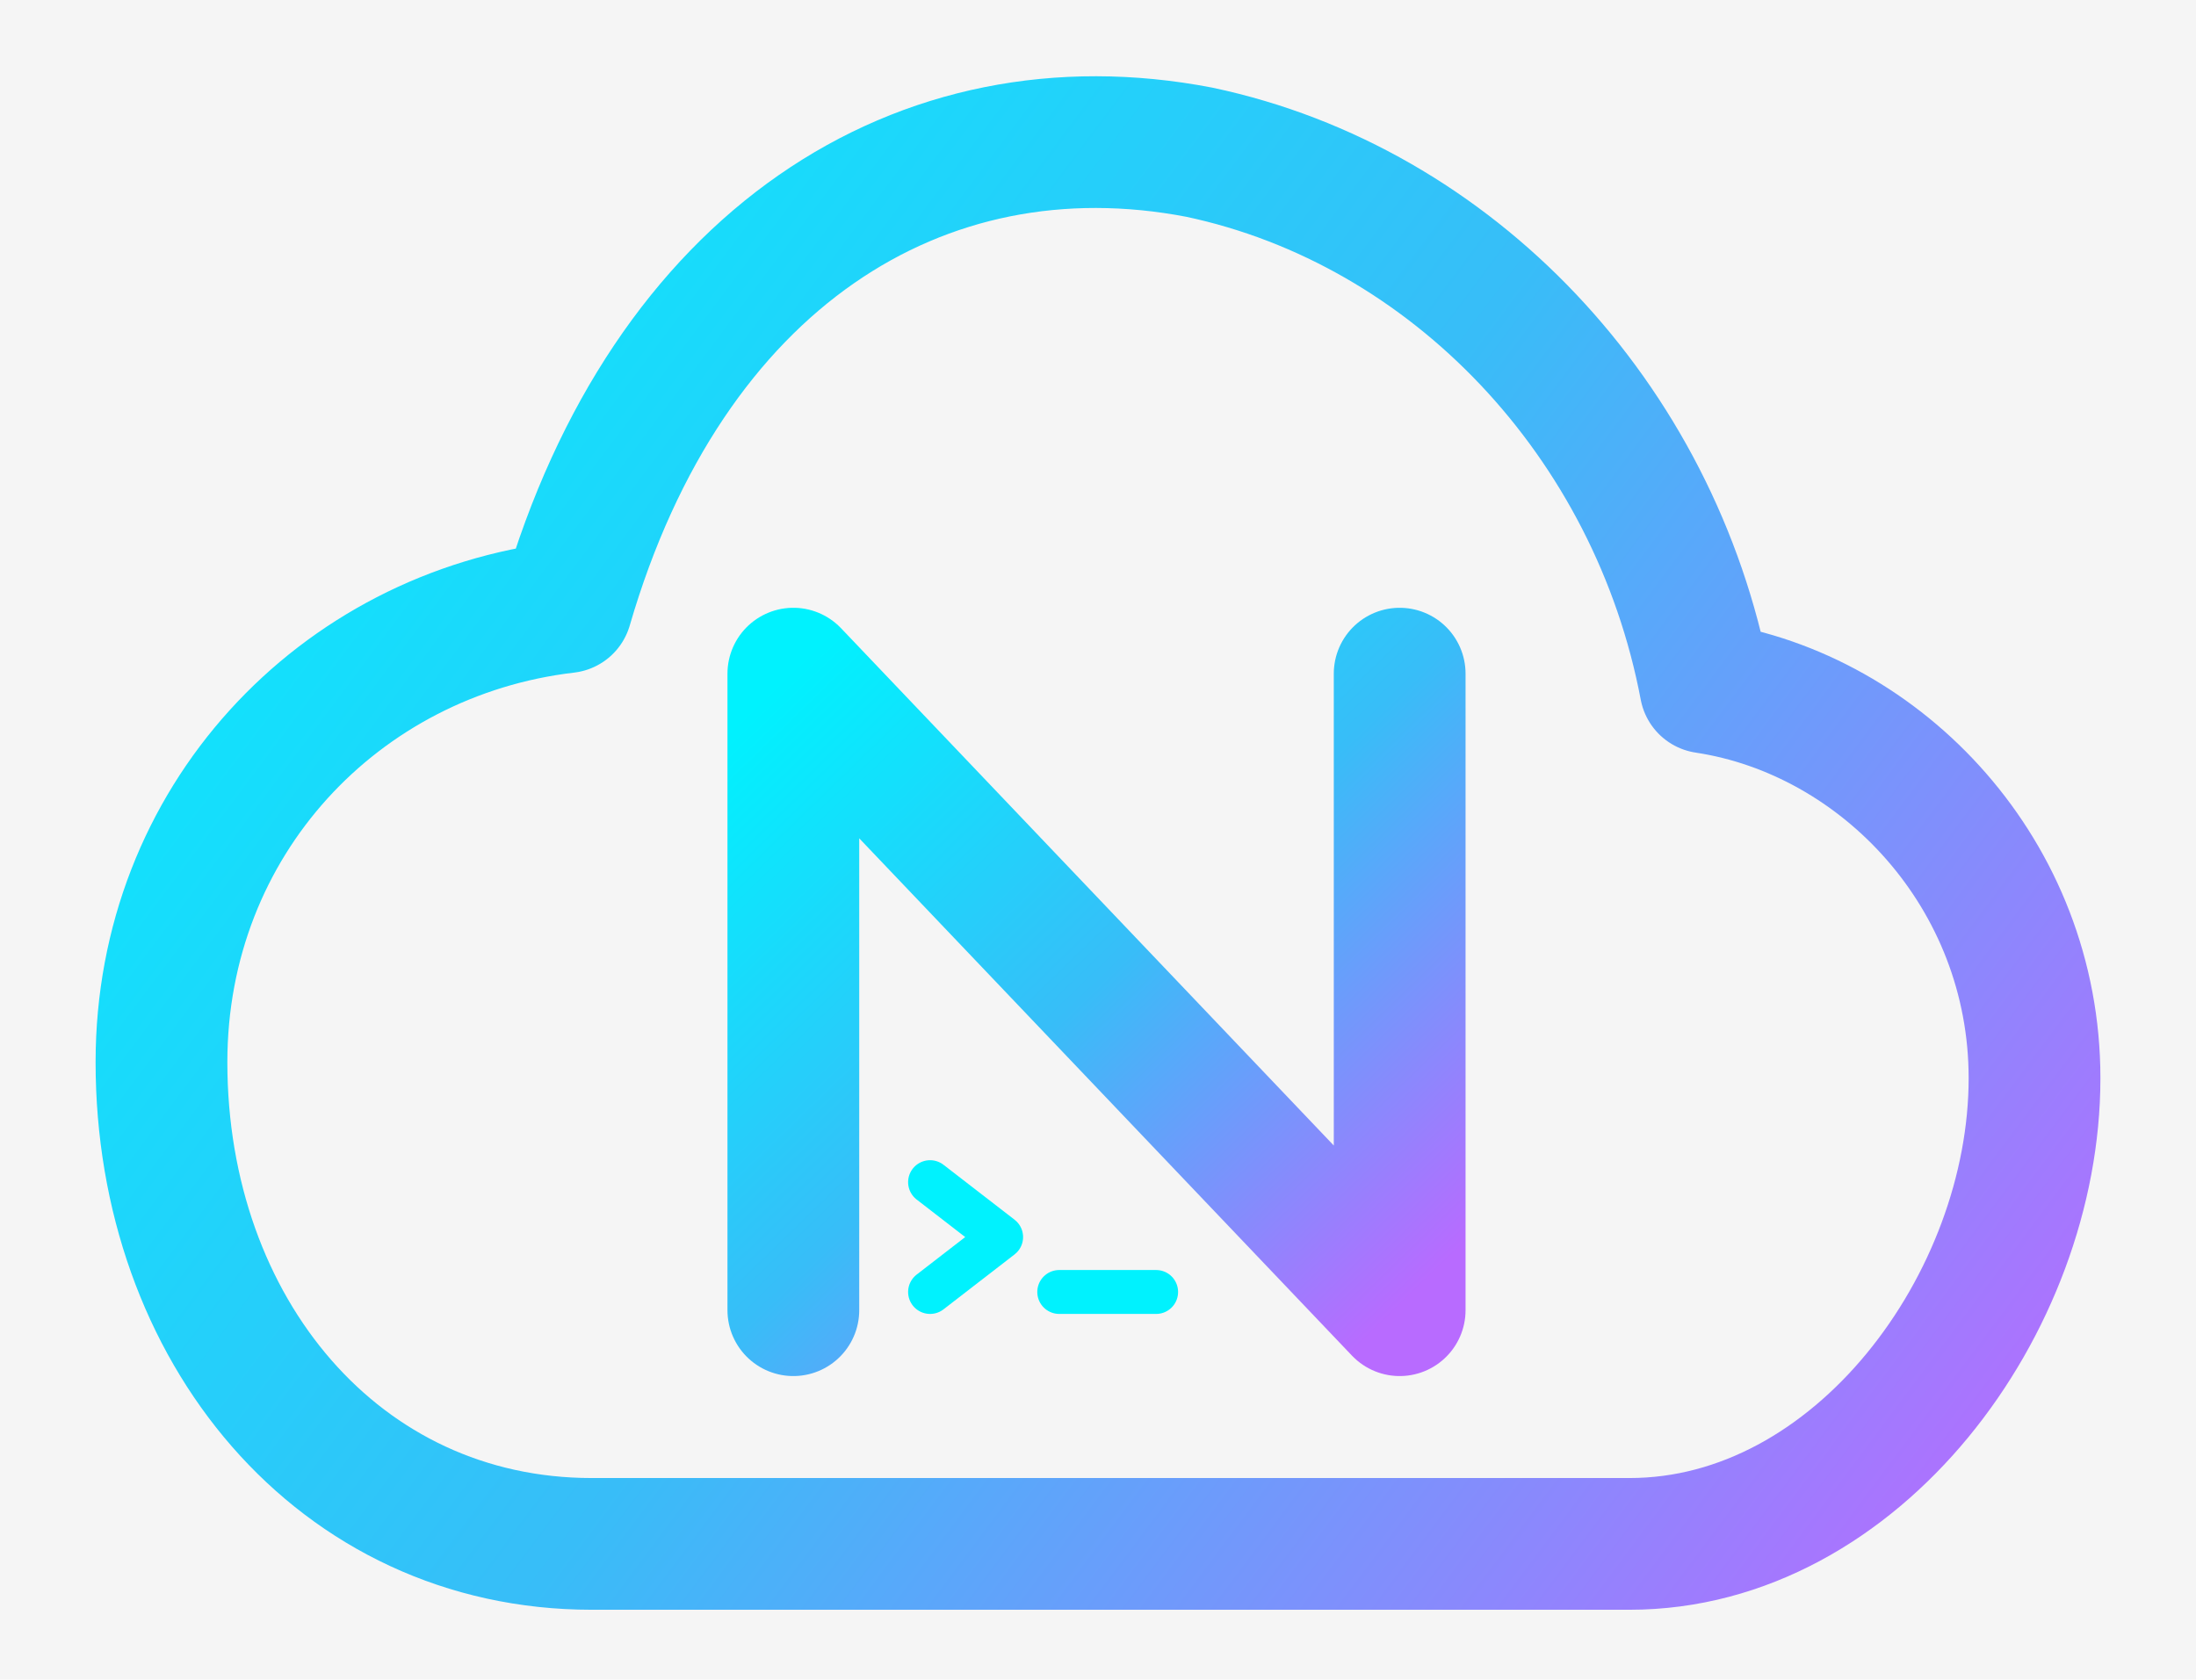
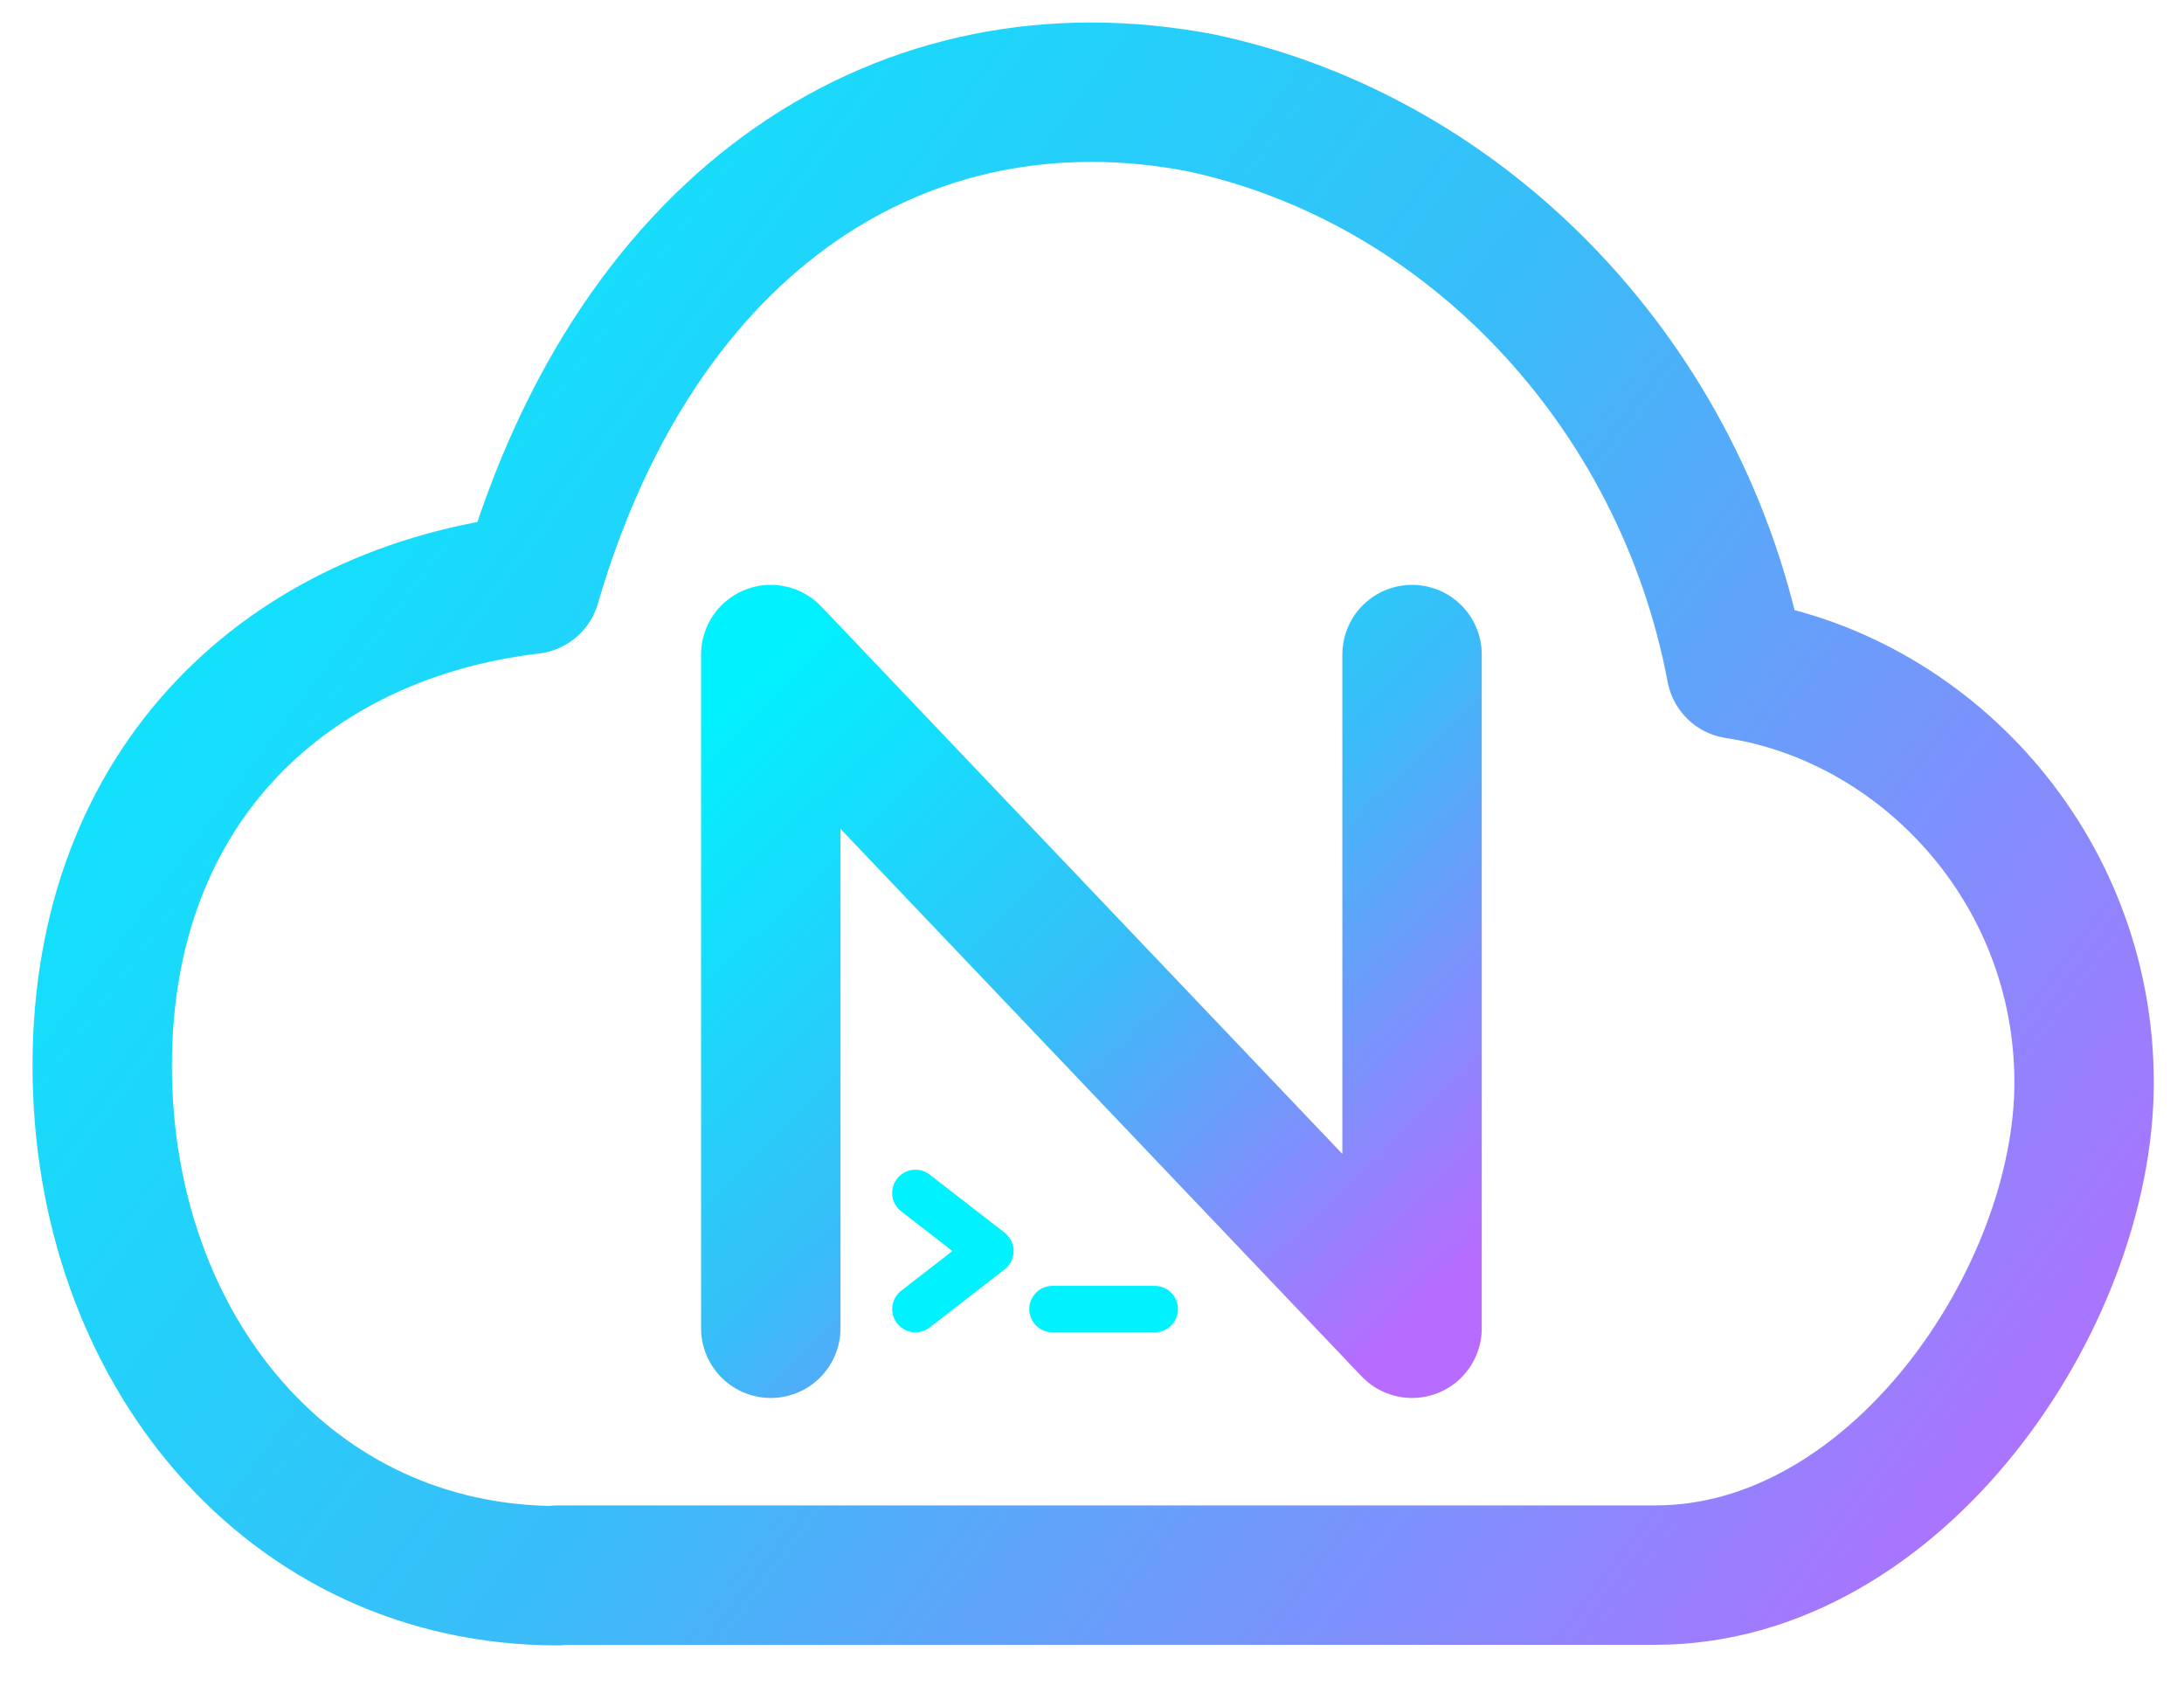
- <svg xmlns="http://www.w3.org/2000/svg" width="400" height="306" viewBox="0 0 400 306" fill="none">
-   <rect width="400" height="306" fill="#F5F5F5" />
-   <path d="M169.412 215.377L182.353 225.381L169.412 235.385" stroke="#00F2FE" stroke-width="8" stroke-linecap="round" stroke-linejoin="round" />
-   <path d="M192.941 235.385H210.588" stroke="#00F2FE" stroke-width="8" stroke-linecap="round" />
-   <path d="M107.79 281.283C61.685 281.283 29.412 242.276 29.412 193.516C29.412 149.63 61.685 115.499 103.18 110.623C121.622 47.234 167.727 17.978 218.442 27.73C264.547 37.482 301.431 76.49 310.652 125.251C342.925 130.127 370.588 159.382 370.588 196.44C370.588 237.4 338.315 281.283 296.82 281.283H107.79Z" stroke="url(#paint0_linear_0_1)" stroke-width="24" stroke-linecap="round" stroke-linejoin="round" />
-   <path d="M144.508 238.705V122.733L254.949 238.705V122.733" stroke="url(#paint1_linear_0_1)" stroke-width="24" stroke-linecap="round" stroke-linejoin="round" />
+ <svg xmlns="http://www.w3.org/2000/svg" id="_图层_1" data-name="图层 1" version="1.1" viewBox="0 0 376 290">
  <defs>
-     <linearGradient id="paint0_linear_0_1" x1="29.412" y1="25.892" x2="370.682" y2="281.159" gradientUnits="userSpaceOnUse">
-       <stop stop-color="#00F2FE" />
-       <stop offset="0.5" stop-color="#38BDF8" />
-       <stop offset="1" stop-color="#B86BFF" />
+     <style>
+       .cls-1, .cls-2, .cls-3, .cls-4, .cls-5 {
+         fill: none;
+       }
+ 
+       .cls-1, .cls-3 {
+         stroke: #00f2fe;
+         stroke-width: 8px;
+       }
+ 
+       .cls-1, .cls-3, .cls-4, .cls-5 {
+         stroke-linecap: round;
+       }
+ 
+       .cls-1, .cls-4, .cls-5 {
+         stroke-linejoin: round;
+       }
+ 
+       .cls-2 {
+         stroke-width: 0px;
+       }
+ 
+       .cls-4 {
+         stroke: url(#_未命名的渐变_2);
+       }
+ 
+       .cls-4, .cls-5 {
+         stroke-width: 24px;
+       }
+ 
+       .cls-5 {
+         stroke: url(#_未命名的渐变);
+       }
+     </style>
+     <linearGradient id="_未命名的渐变" data-name="未命名的渐变" x1="2.5" y1="269.9" x2="343.8" y2="14.6" gradientTransform="translate(0 306) scale(1 -1)" gradientUnits="userSpaceOnUse">
+       <stop offset="0" stop-color="#00f2fe" />
+       <stop offset=".5" stop-color="#38bdf8" />
+       <stop offset="1" stop-color="#b86bff" />
    </linearGradient>
-     <linearGradient id="paint1_linear_0_1" x1="143.529" y1="122.4" x2="255.338" y2="237.695" gradientUnits="userSpaceOnUse">
-       <stop stop-color="#00F2FE" />
-       <stop offset="0.5" stop-color="#38BDF8" />
-       <stop offset="1" stop-color="#B86BFF" />
+     <linearGradient id="_未命名的渐变_2" data-name="未命名的渐变 2" x1="131.6" y1="193.4" x2="243.4" y2="78.1" gradientTransform="translate(0 306) scale(1 -1)" gradientUnits="userSpaceOnUse">
+       <stop offset="0" stop-color="#00f2fe" />
+       <stop offset=".5" stop-color="#38bdf8" />
+       <stop offset="1" stop-color="#b86bff" />
    </linearGradient>
  </defs>
+   <rect class="cls-2" width="376" height="290" />
+   <path class="cls-1" d="M157.6,205.4l12.9,10-12.9,10" />
+   <path class="cls-3" d="M181.2,225.4h17.6" />
+   <path class="cls-5" d="M96,271.3c-46.1,0-78.4-39-78.4-87.8s32.3-78,73.8-82.9C109.9,37.2,156,8,206.7,17.7c46.1,9.8,83,48.8,92.2,97.5,32.3,4.9,59.9,34.1,59.9,71.2s-32.3,84.8-73.8,84.8H96Z" />
+   <path class="cls-4" d="M132.7,228.7v-116l110.4,116v-116" />
</svg>
